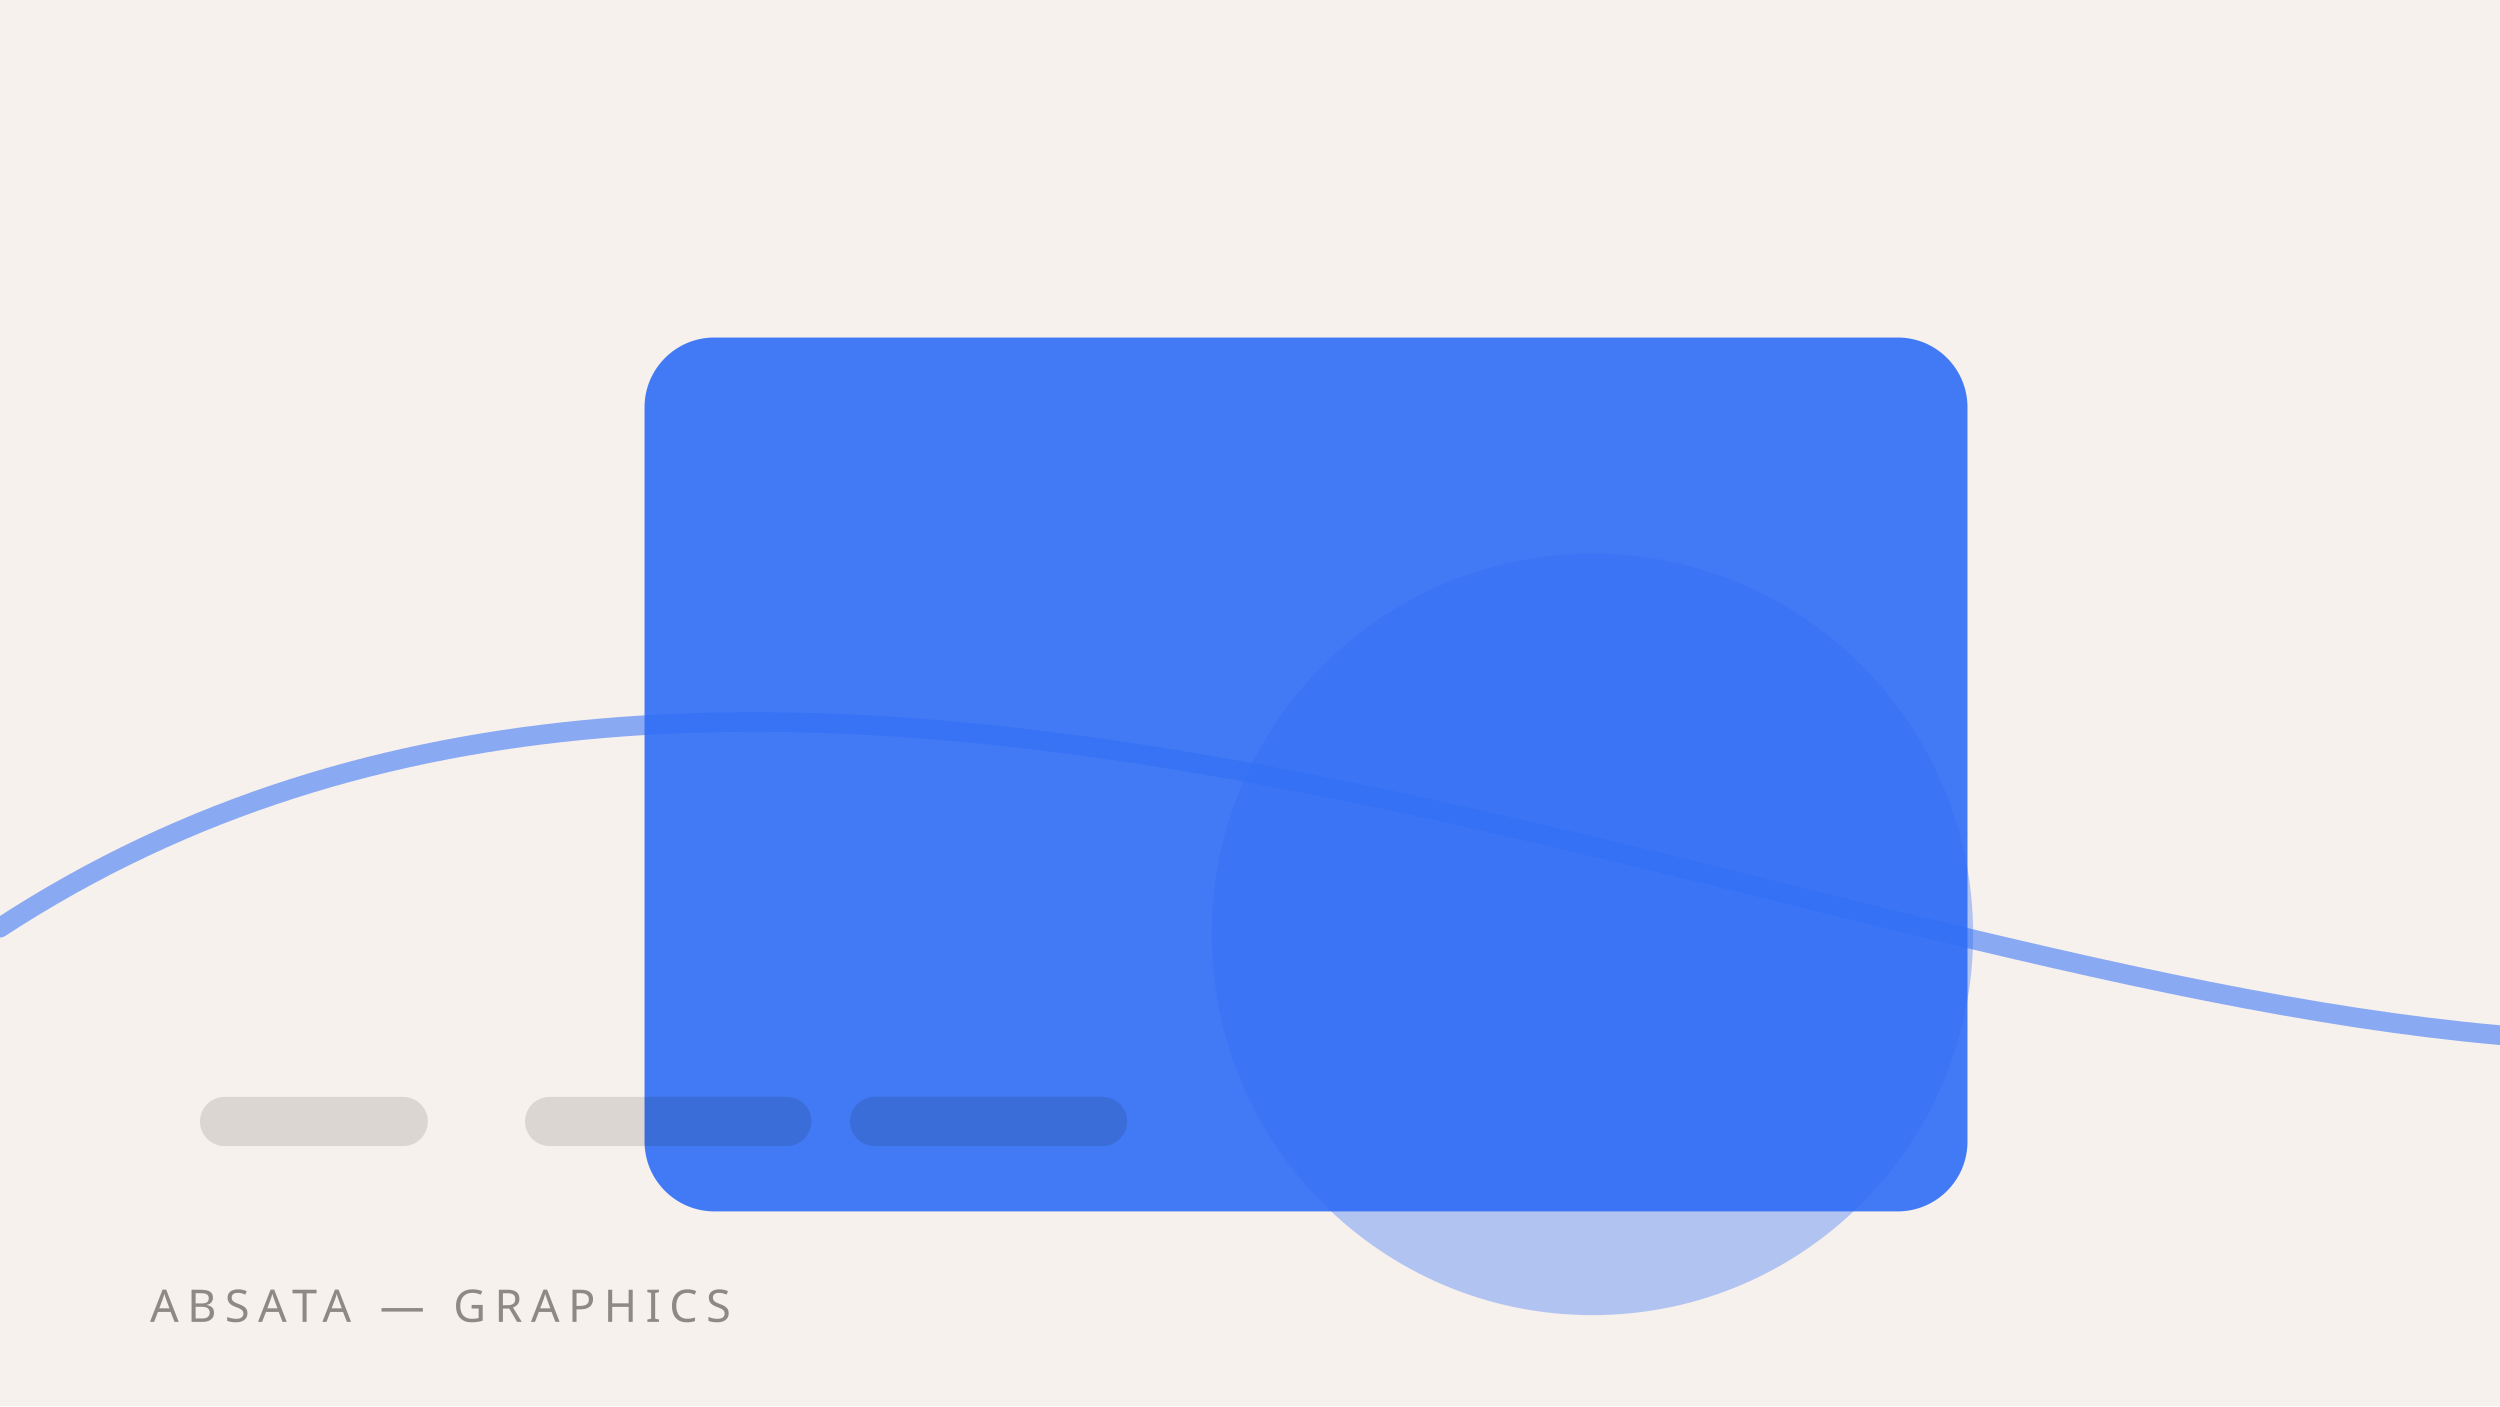
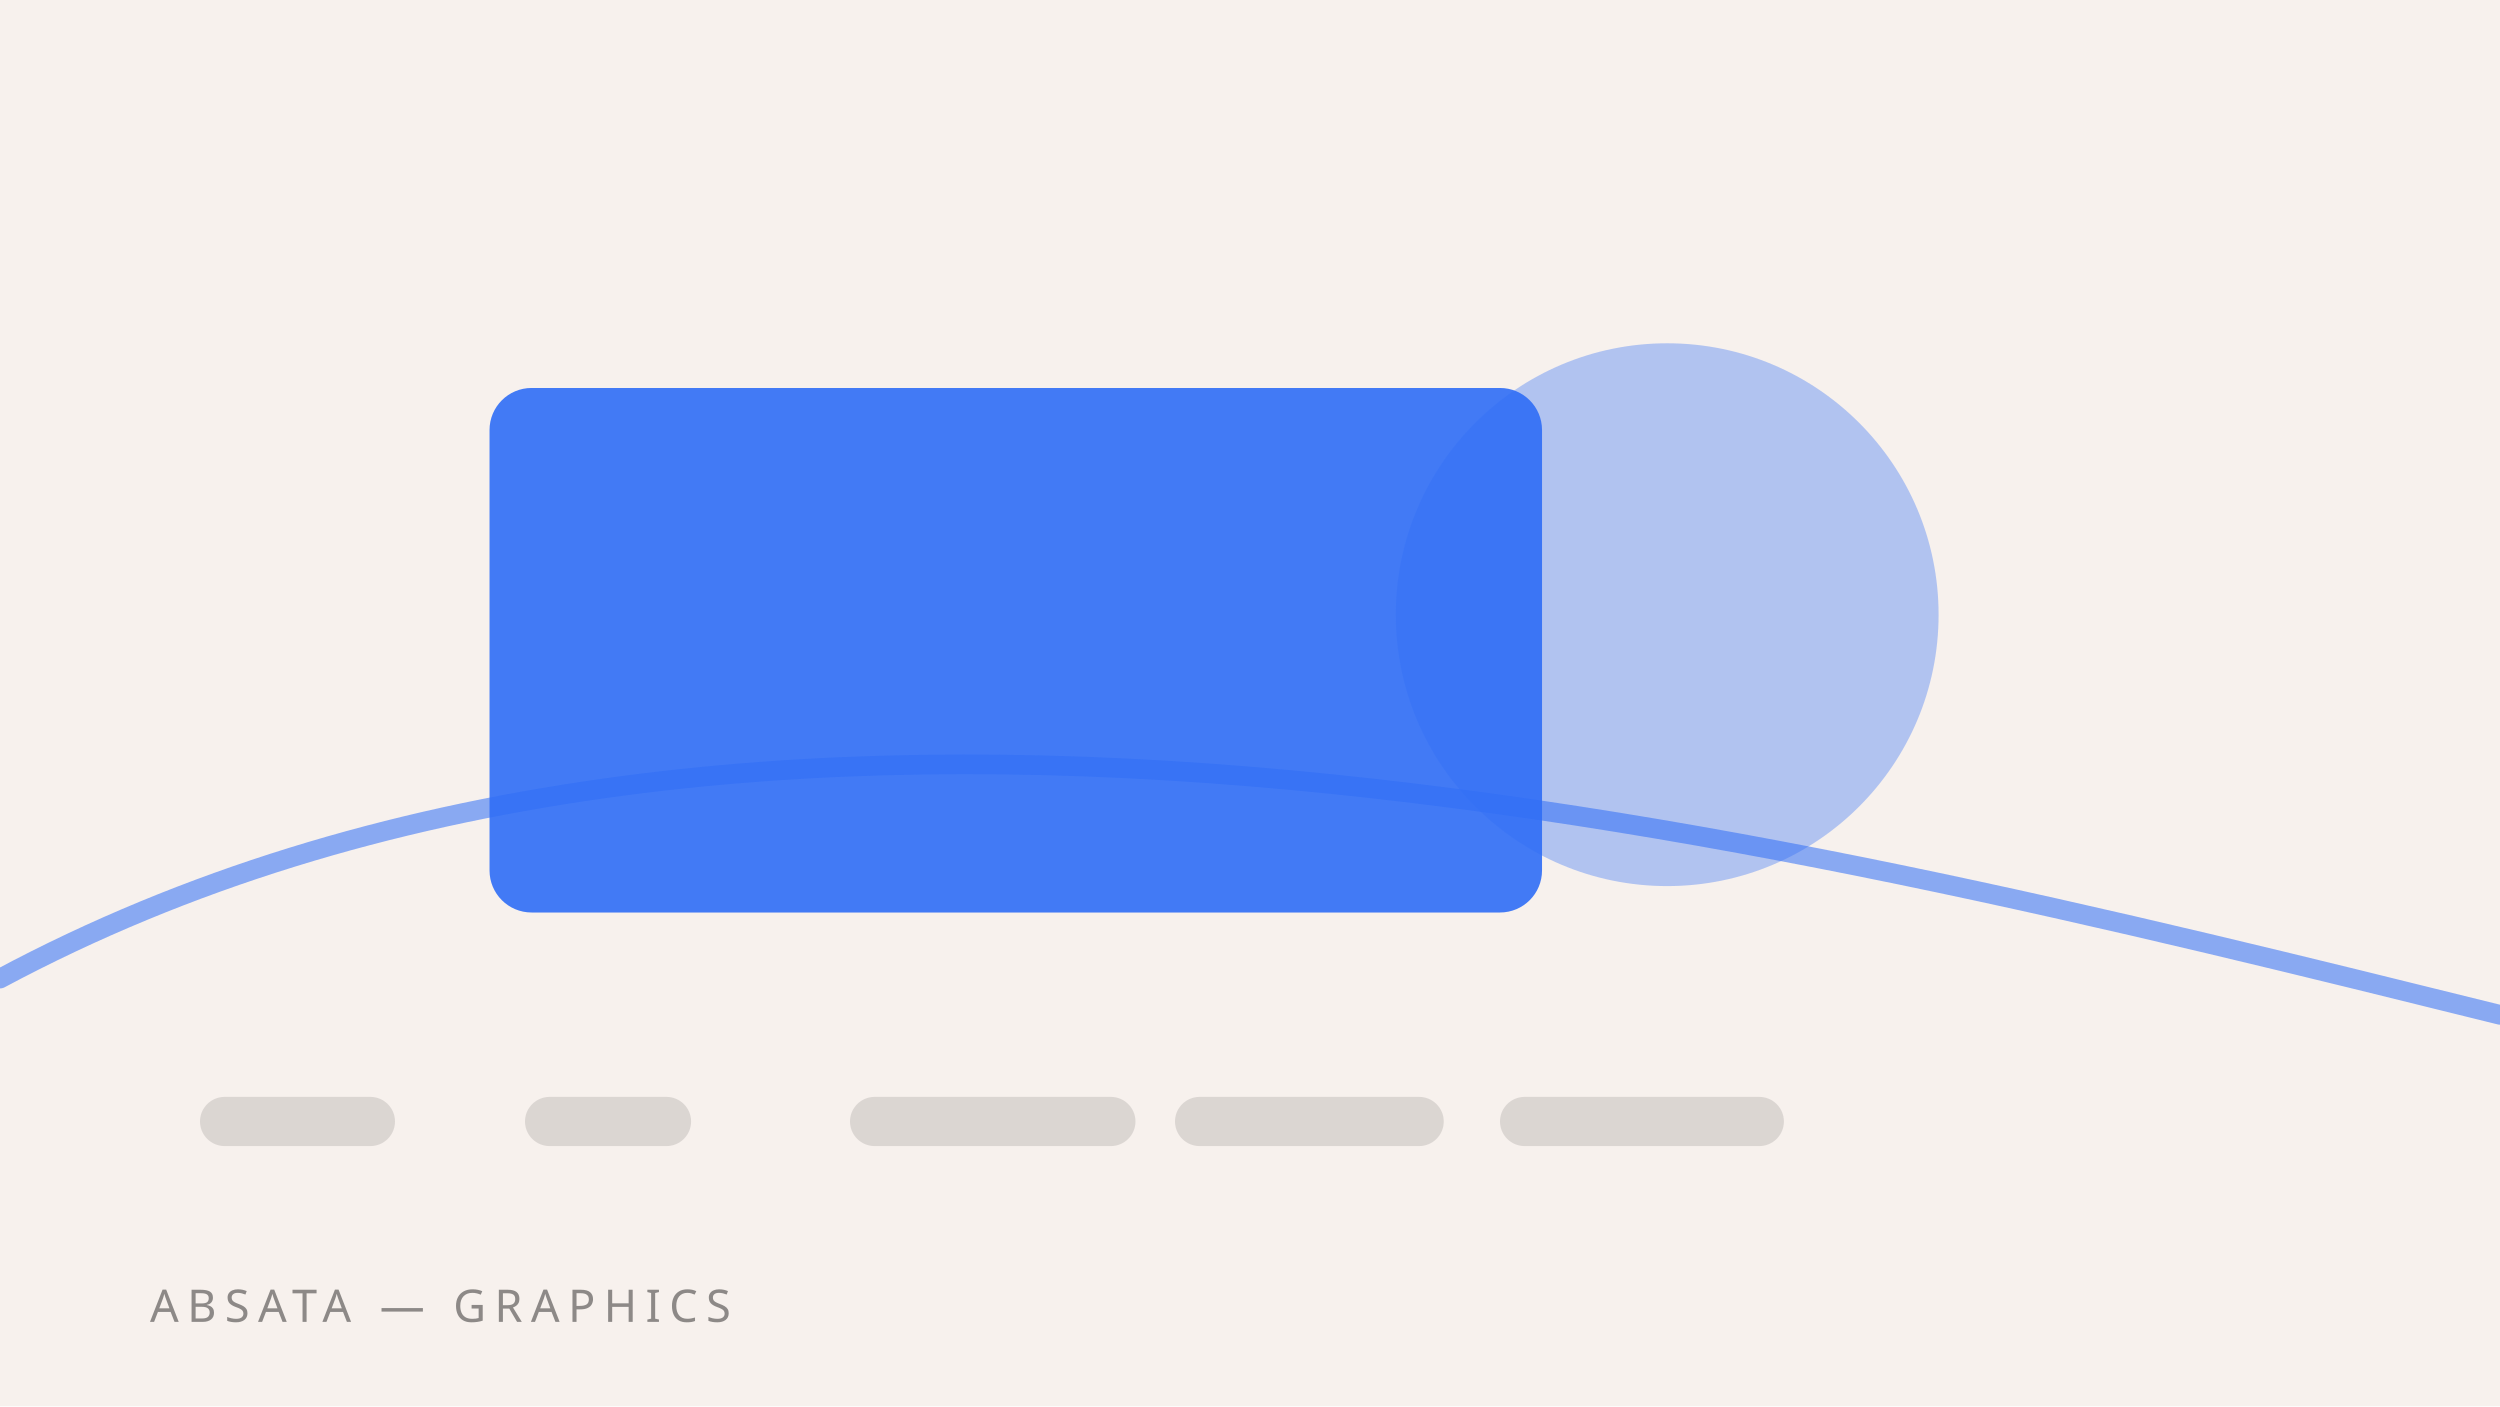
<svg xmlns="http://www.w3.org/2000/svg" viewBox="0 0 1600 900" width="1600" height="900" role="img" aria-label="ABSATA — GRAPHICS">
  <rect width="1600" height="900" fill="#f7f1ed" />
-   <rect x="412.5" y="216.0" width="846.7" height="559.3" rx="44.7" fill="#2f6df6" opacity="0.9" />
-   <circle cx="1019.1" cy="598.0" r="243.7" fill="#2f6df6" opacity="0.35" />
-   <path d="M0 593.7 C 480.0 280.0, 1120.0 620.0, 1600 662.5" fill="none" stroke="#2f6df6" stroke-width="12.6" opacity="0.55" stroke-linecap="round" />
-   <rect x="128.0" y="702.0" width="145.8" height="31.5" rx="15.8" fill="#0a0a0a" opacity="0.12" />
-   <rect x="336.0" y="702.0" width="183.3" height="31.5" rx="15.8" fill="#0a0a0a" opacity="0.12" />
-   <rect x="544.0" y="702.0" width="177.4" height="31.5" rx="15.8" fill="#0a0a0a" opacity="0.12" />
+   <rect x="313.3" y="248.3" width="673.6" height="335.7" rx="26.9" fill="#2f6df6" opacity="0.9" />
+   <circle cx="1067.0" cy="393.4" r="173.7" fill="#2f6df6" opacity="0.35" />
+   <path d="M0 626.3 C 480.0 369.3, 1120.0 530.7, 1600 649.5" fill="none" stroke="#2f6df6" stroke-width="12.6" opacity="0.55" stroke-linecap="round" />
+   <rect x="128.0" y="702.0" width="124.8" height="31.5" rx="15.8" fill="#0a0a0a" opacity="0.12" />
+   <rect x="336.0" y="702.0" width="106.3" height="31.5" rx="15.8" fill="#0a0a0a" opacity="0.12" />
+   <rect x="544.0" y="702.0" width="182.7" height="31.5" rx="15.8" fill="#0a0a0a" opacity="0.12" />
+   <rect x="752.0" y="702.0" width="172.0" height="31.5" rx="15.8" fill="#0a0a0a" opacity="0.12" />
+   <rect x="960.0" y="702.0" width="181.7" height="31.5" rx="15.8" fill="#0a0a0a" opacity="0.12" />
  <text x="96.0" y="846.0" font-family="system-ui, sans-serif" font-size="28.8" letter-spacing="5.4" fill="#0a0a0a" opacity="0.45">ABSATA — GRAPHICS</text>
</svg>
